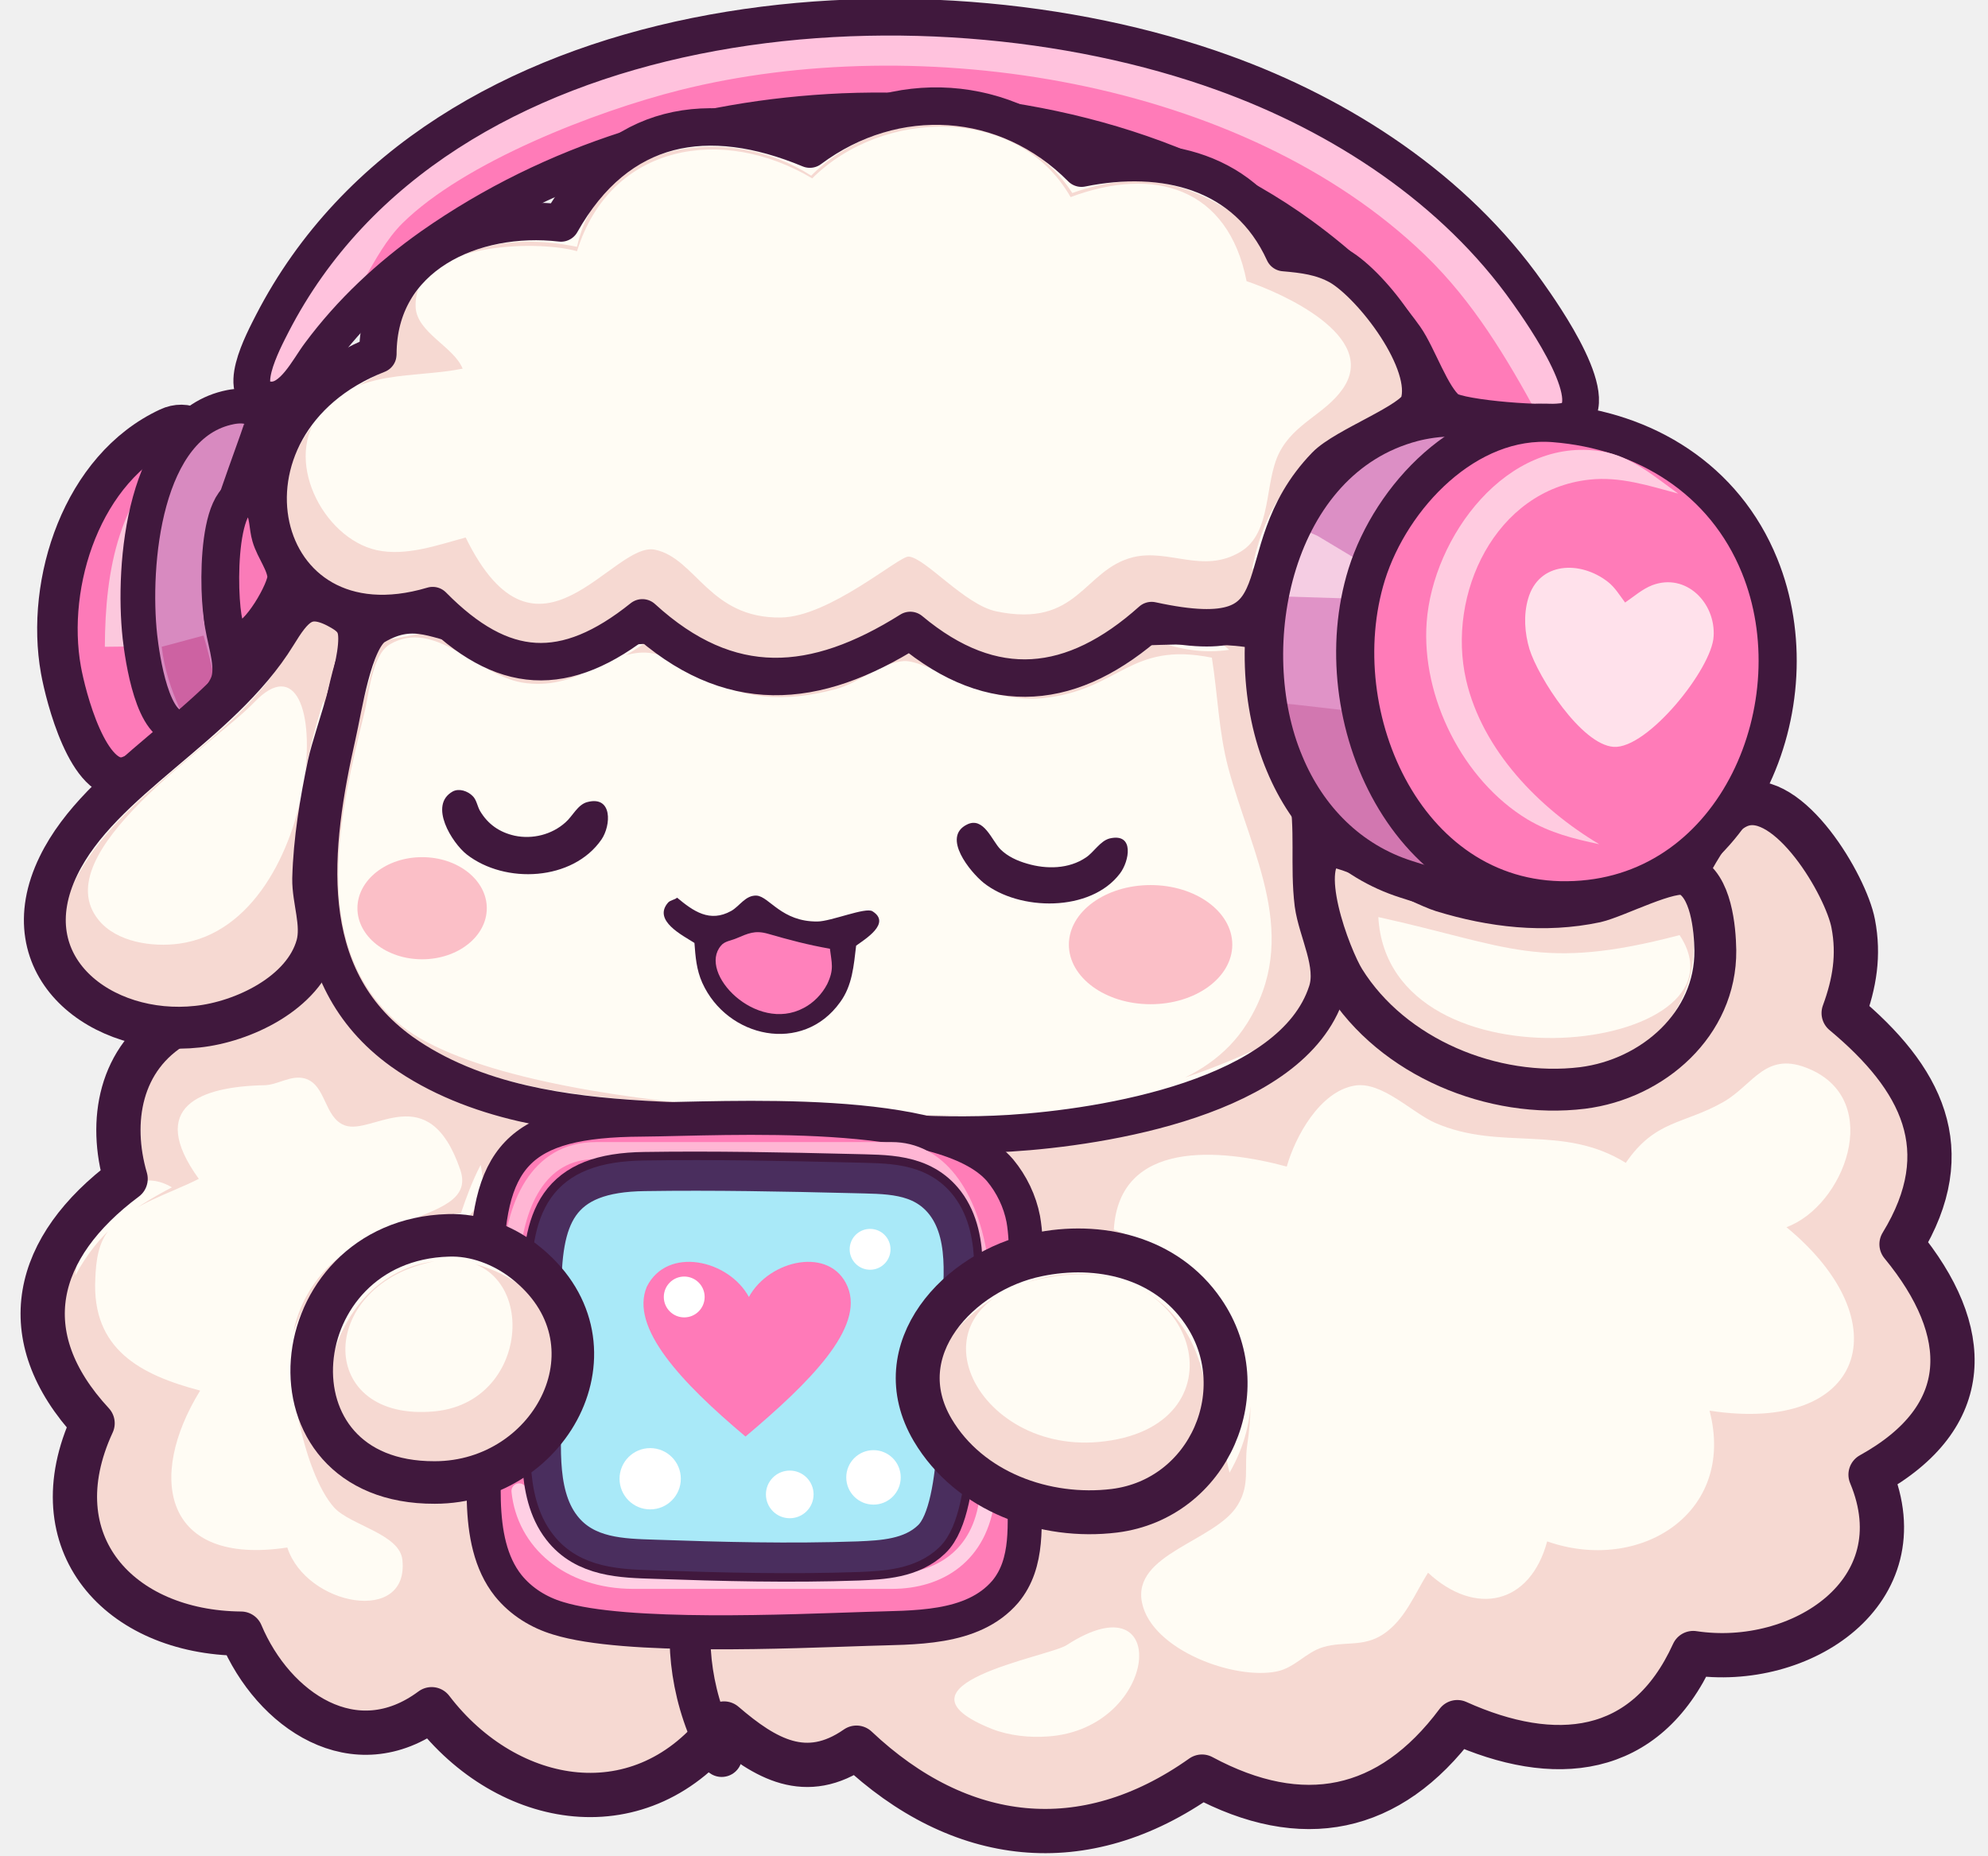
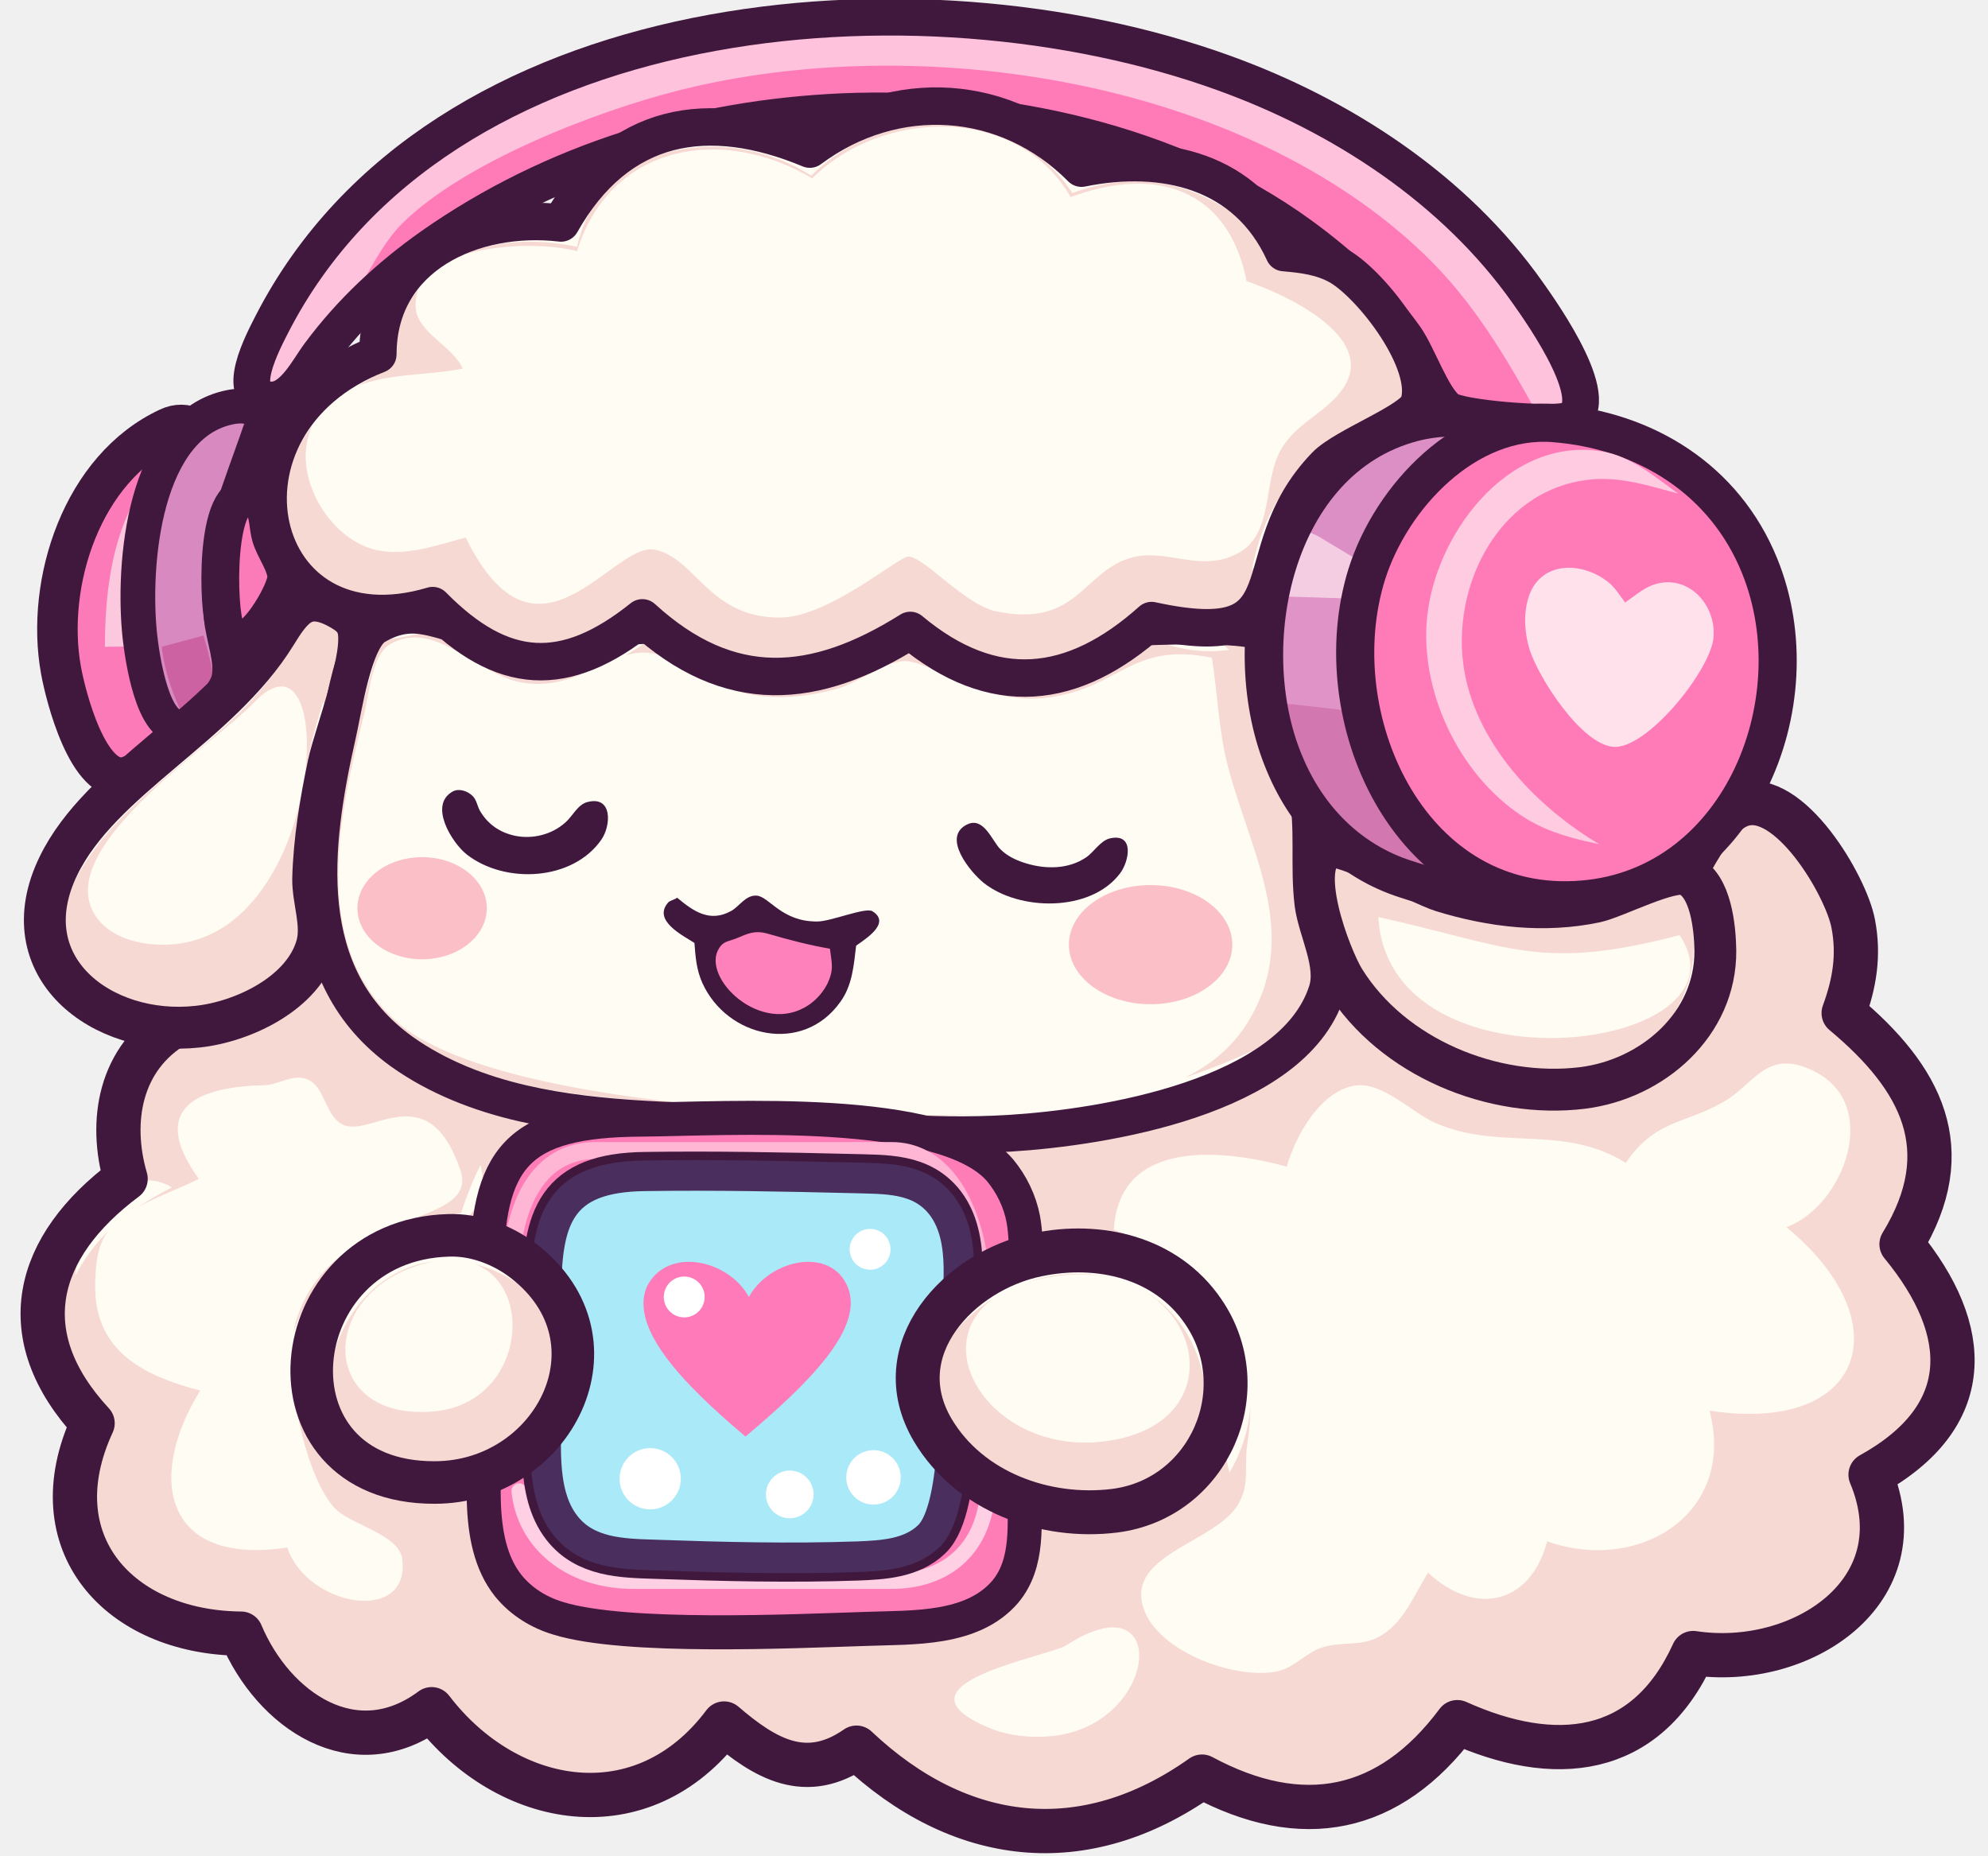
<svg xmlns="http://www.w3.org/2000/svg" xmlns:xlink="http://www.w3.org/1999/xlink" viewBox="0 0 584 545" width="584" height="545" role="img" aria-label="bae">
  <defs>
    <path id="body-shape" d="M251.6 513.4C236.8 523.7 224.8 516.7 212.7 506.3C188.8 538.2 149.1 531.3 126.8 502.1C104.2 518.9 80.3 502.5 70.8 479.9C35.1 479.6 10.9 453.3 27.2 418.1C3.3 392.3 10.1 366.3 36.9 346.3C32 329.5 35.1 310.7 51.7 301C55.7 298.7 60.6 299 64.4 296.3C73.8 289.8 81.8 279.1 89.9 271C99.5 261.3 110.7 244.7 124.8 242.9C164 238 211.1 230.4 249.9 228.7C284.2 227.2 319.4 230.5 353.8 231.6C375.5 232.2 398 231.3 419.7 233.6C445.9 236.4 471.3 248 497.3 252.2C500.3 246.9 505.4 238.4 511.6 236.4C525.6 231.8 542.3 260.2 544.4 271.3C546.2 280.6 544.8 288.9 541.6 297.6C564.4 316.6 575.6 337.7 558.6 365.5C579.6 391 580.2 416.2 549.5 433.2C563.9 467.6 529 490.4 497.4 485.6C483.4 516.4 456.5 518.7 428.1 505.9C408.2 532.6 382.5 537.7 353.1 521.9C318.4 546.5 281.9 542 251.6 513.4Z" />
    <clipPath id="in-body">
      <use xlink:href="#body-shape" />
    </clipPath>
    <path id="earL-shape" d="M58 301.6C29.9 304.7 2.7 284 17.2 254.3C29.6 228.8 64.4 213.3 81 186.3C85.8 178.5 89.5 173.5 98.9 178.3C101.5 179.7 104 181.1 105 184C107.8 191.6 98.4 215.7 96.5 224.5C94.2 235.5 92.3 246.8 92 258.1C91.9 264.4 94.8 271.4 93.1 277.7C89.2 291.8 71.3 300.2 58 301.6Z" />
    <clipPath id="in-earL">
      <use xlink:href="#earL-shape" />
    </clipPath>
    <path id="earR-shape" d="M464.9 319.6C438.6 322.8 409.1 310.7 394.9 287.9C390.8 281.3 380 253.3 390.3 248.9C394.5 247.1 417.2 259.8 423.7 261.8C438.4 266.3 453.7 268.1 468.8 264.9C474.9 263.5 491 255 495.7 257C502.7 260 503.8 272.8 503.9 279.2C504.1 300.8 485.6 317 464.9 319.6Z" />
    <clipPath id="in-earR">
      <use xlink:href="#earR-shape" />
    </clipPath>
    <path id="face-shape" d="M296.7 332.9C272.9 334.4 248.7 331.6 224.9 330.3C201.2 329 176.8 329.5 153.5 324.1C140.9 321.2 128.5 316.4 118 308.9C87 286.6 91.8 248.5 99.2 215.8C100.9 208.5 103.8 187.8 110.2 184C122.1 177 128.8 183.2 139.5 184.4C155.3 186.3 172.4 184.6 188.2 183.8C199.5 183.2 211.4 184.6 222.9 184.6C256.2 184.6 289.5 184.7 322.9 184.6C331.9 184.6 366.3 182.1 372.4 186.5C378.4 191 382.2 223.4 383.9 232C386.1 243.4 384.3 254.2 385.7 265.6C386.8 273.7 392.4 283.4 389.7 291.4C379.6 322.4 324.1 331.2 296.7 332.9Z" />
    <clipPath id="in-face">
      <use xlink:href="#face-shape" />
    </clipPath>
    <path id="head-shape" d="M267.4 185.2C239.4 202.8 214.3 204.9 188.7 181.5C166 199.7 147.6 198.7 127.1 177.9C74.2 193.7 58.8 124.5 111 104.1C111 75.1 139.1 62.5 164.8 65.5C181.6 35.7 208.1 31.4 237.9 43.8C262.9 25.2 295.7 27.2 317.7 49.4C341.8 44.5 366.2 50.1 377.2 74.2C382.9 74.7 388.2 75.3 393.4 78.2C403.1 83.8 420.7 106.6 416.8 118.6C415.2 123.7 395 131 389.4 136.8C363.7 163.4 385.6 192.6 338.3 182.3C315.3 202.9 291.8 205.6 267.4 185.2Z" />
    <clipPath id="in-head">
      <use xlink:href="#head-shape" />
    </clipPath>
    <path id="handL-shape" d="M127.7 435.5C75.5 435.7 82.5 364.3 131.7 362.9C139.6 362.6 147.7 365.7 153.9 370.5C184.1 393.9 162.6 435.5 127.7 435.5Z" />
    <clipPath id="in-handL">
      <use xlink:href="#handL-shape" />
    </clipPath>
    <path id="handR-shape" d="M327.4 443.8C307.1 446.3 284.8 438.3 274 420.1C260 396.4 281.8 373.3 304.7 368.6C322.8 364.8 342.5 369.3 353.4 385.2C369.2 408.1 355.3 440.3 327.4 443.8Z" />
    <clipPath id="in-handR">
      <use xlink:href="#handR-shape" />
    </clipPath>
    <path id="band-shape" d="M460.2 123.6C455.5 125 429 123 425.3 120.3C420.6 116.7 416.6 104.5 412.8 99.1C404.5 87.4 393.7 77.6 382.2 69.2C344.3 41.6 293.8 30.9 247.6 32.8C204.3 34.7 162.6 47.3 126.9 72.3C114.3 81.2 103.1 91.6 93.9 104C90.5 108.5 86.1 117.8 79.5 117.5C68 117.1 77.6 99.8 80 95C128.8 0.4 269.8 -11 359.4 21.4C394.1 33.9 427.3 55.5 448.8 86C452.9 91.8 472.8 119.8 460.2 123.6Z" />
    <clipPath id="in-band">
      <use xlink:href="#band-shape" />
    </clipPath>
    <path id="cupL-shape" d="M36.9 228.3C25.9 230.6 19.3 204.6 17.9 196.8C13.3 171.1 24.1 137.5 49.5 125.7C54.5 123.3 60.5 126 59.1 132.3C58.3 135.9 55.1 139.4 53.5 142.7C49.5 150.8 47.2 159.6 46.1 168.5C44.8 178.3 45.2 188.6 47.6 198.2C48.8 203.1 52.9 209.3 52.4 214.3C51.9 219.5 41.8 227.2 36.9 228.3Z" />
    <clipPath id="in-cupL">
      <use xlink:href="#cupL-shape" />
    </clipPath>
    <path id="cupM-shape" d="M53.4 213.5C44.8 214.8 41.8 193.1 41.1 187C38.8 165.9 42.2 124.6 67.7 119.6C71.7 118.8 76.9 119.3 77 124.5C77 125.9 67.1 151.2 65.9 158.4C64.8 165.9 64.4 173.7 65 181.3C65.4 187 68.6 194.4 67.1 199.9C65.9 204.5 58.2 212.7 53.4 213.5Z" />
    <clipPath id="in-cupM">
      <use xlink:href="#cupM-shape" />
    </clipPath>
    <path id="rim-shape" d="M423.6 259.9C420.1 260.8 416.3 259.3 413.1 258.3C396.4 253 384.1 240.5 377.4 224.4C362.8 190 374 134.9 415 124.1C420.2 122.7 436.9 119.9 435.9 129.4C435.5 133.9 420.2 143.2 416.3 147.7C405.9 159.9 400.5 175.9 400.4 191.9C400.3 209 405.7 226.7 416.3 240.3C419.3 244 424.1 246.9 426.5 251C428.6 254.3 427.8 258.9 423.6 259.9Z" />
    <clipPath id="in-rim">
      <use xlink:href="#rim-shape" />
    </clipPath>
  </defs>
  <g stroke="#40183d" stroke-linejoin="round" stroke-linecap="round">
    <g id="headband" stroke="none">
      <use xlink:href="#band-shape" fill="#ff7bb8" />
      <g clip-path="url(#in-band)">
        <path fill="#ffc2dd" stroke="#ffc2dd" stroke-width="6" d="M80.9 113.6C86.3 100.8 90.9 87.2 99.5 76.1C153.4 7.1 268.9 -1.6 346.9 22.7C368.5 29.4 389.2 39.9 407.5 53C431.9 70.3 446.9 92.5 461.9 117.8C451.4 117.8 440.8 117.4 430.2 117C414.1 89.1 392.5 66.7 363.8 51.2C349.1 43.3 332.9 38.8 316.7 35.1C253.5 20.6 183.2 27.8 128.5 64.8C109 78 95.3 95.2 80.9 113.6Z" />
        <path fill="#ff7bb8" d="M107 82C110.3 76.3 113.5 70.3 118.2 65.6C136.4 47.6 175 32.7 199.6 26.5C270.1 8.8 365.1 23.2 418.7 75C432.7 88.5 442.6 105.1 451.8 122C443.2 121.7 434.5 121.5 425.9 120.8C391 29.2 255.6 16 175 44.7C150.3 53.5 129.2 68.4 107 82Z" />
      </g>
      <use xlink:href="#band-shape" fill="none" stroke="#40183d" stroke-width="10.8" />
    </g>
    <g id="left-earcup">
      <use xlink:href="#cupL-shape" fill="#fd7ab8" stroke="none" />
      <path clip-path="url(#in-cupL)" fill="#fcc8dd" stroke="none" d="M30.8 190C30.9 167.4 34.8 144.7 54 130.1C41.7 148.1 39.6 168.6 39.7 189.9C36.7 189.9 33.8 190 30.8 190Z" />
      <use xlink:href="#cupL-shape" fill="none" stroke-width="11.9" />
      <use xlink:href="#cupM-shape" fill="#d88ac0" stroke="none" />
      <path clip-path="url(#in-cupM)" fill="#cd62a2" stroke="none" d="M47.5 190C48.3 196.8 50.2 202.3 52.9 208.5C56.3 205.5 59.7 202.3 63 199.2C62 195 61 190.8 59.8 186.7C55.7 187.8 51.6 188.9 47.5 190Z" />
      <use xlink:href="#cupM-shape" fill="none" stroke-width="10.2" />
      <path fill="#fa7bb8" stroke-width="11.1" d="M71.6 187.6C69.3 187.6 67.3 186.4 66.2 184.3C64 180.2 62.7 142.8 73.8 145.9C75.5 146.3 76.7 147.4 77.5 148.9C78.9 151.3 78.7 154.8 79.5 157.5C80.6 161.4 84 165.5 84.1 169.5C84.2 173.5 75.9 187.7 71.6 187.6Z" />
    </g>
    <g id="body">
      <use xlink:href="#body-shape" fill="#f6d9d2" stroke="none" />
      <path clip-path="url(#in-body)" fill="#fffcf4" stroke="none" d="M327.2 361.2C328.8 334.5 358.8 337.5 378 342.7C380.5 333.9 387.7 320.6 398 318.9C406 317.6 414.8 326.9 421.7 329.9C440.9 338.2 459 330.1 477.6 341.6C486.3 328.9 494.5 330.4 506.3 323.7C515.2 318.6 518.7 308.4 531.7 314.1C553.5 323.6 541.7 354.3 524.8 360.5C558.7 388.4 547.8 421.4 502.2 414.4C510.1 444.7 481.5 462.3 454.5 452.8C449.5 471.4 433.4 474.9 419.5 462C415.6 468.2 412.7 475.9 406.3 480.1C400.4 484 394.8 482 388.6 483.9C383.6 485.4 380.4 489.9 375.1 491C362.6 493.6 338.4 484.7 335.5 470.9C332.4 456.4 357.2 452.8 363.6 442.1C367.3 436.1 365.4 430.9 366.4 424.4C371.3 392.1 357.2 372.4 327.2 361.2ZM84.4 454.6C48.1 460.1 43 434.1 58.8 408.5C41.3 403.9 26.9 396.4 28 375.6C28.2 370.5 28.8 365 32.3 361C38.9 353.6 50 350.6 58.4 346.3C43 325 59 319.2 77.5 318.8C81.5 318.8 85.4 315.7 89.5 316.8C95.9 318.6 95.1 328.3 101.3 330.6C109.5 333.6 125.9 316.4 135.2 343.6C141.3 361.4 98 353.8 87.1 387.6C82.8 400.8 89 432.7 98.2 442.9C103 448.1 117.4 450.6 118.2 458.2C120.3 477.4 90 471.8 84.4 454.6ZM98.5 430.9C65.7 397.3 97.1 360.2 135.4 356.4C137.1 351.4 138.8 346.8 141.2 342.2C146.8 368.5 109.8 360.2 96.7 381.2C84.7 400.5 98.8 412.4 98.5 430.9ZM22.1 374.7C23.3 362.6 35.6 339.9 50.5 348.8C37.7 355.5 29.1 361.9 22.1 374.7ZM361.2 432.6C356.9 417.2 365.7 403.2 355.4 387.2C346.8 373.8 329.4 373.3 321.5 362.2C355.4 365.7 379.4 401 361.2 432.6ZM307.9 510.1C302.5 510.5 296.5 509.9 291.4 507.9C258.9 494.9 308 486.7 313.3 483.3C344.4 463.1 340.6 507.8 307.9 510.1Z" />
      <use xlink:href="#body-shape" fill="none" stroke-width="13" />
-       <path fill="none" stroke-width="12" d="M204 468C201 482 203 500 212 516" />
    </g>
    <g id="ears">
      <use xlink:href="#earL-shape" fill="#f6d9d2" stroke="none" />
      <path clip-path="url(#in-earL)" fill="#fffcf4" stroke="none" d="M20.2 262.6C20.1 257.7 19.7 252.9 22.2 248.3C27.5 238.5 74.8 194.9 83.7 192.9C67.1 220.1 32.8 232.8 20.2 262.6ZM52.7 277.2C44.8 278.3 34.3 276.8 29 270.3C12.9 250.7 62.7 218.8 74.6 206.4C99.5 180.1 96.1 271.2 52.7 277.2ZM86.2 258C86.7 240.5 89.6 222.7 95 206C98.1 220.7 95.5 245.6 86.2 258Z" />
      <use xlink:href="#earL-shape" fill="none" stroke-width="12.3" />
      <use xlink:href="#earR-shape" fill="#f6d9d2" stroke="none" />
      <path clip-path="url(#in-earR)" fill="#fffcf4" stroke="none" d="M404.9 269.4C443.5 277.9 452.3 285.5 493.4 274.7C516.2 309.2 407.9 322.4 404.9 269.4ZM488 303C496.2 292.5 498.7 283.8 497.1 270.5C509.6 283.3 499.9 294.8 488 303Z" />
      <use xlink:href="#earR-shape" fill="none" stroke-width="12.3" />
    </g>
    <g id="face">
      <use xlink:href="#face-shape" fill="#f6d9d2" stroke="none" />
      <path clip-path="url(#in-face)" fill="#fffcf4" stroke="none" d="M361.1 190.9C353.2 192 346.9 190.8 339.4 188.3C319 207.5 288.1 210.7 266.6 191.2C242.5 206.9 212 209.5 190 188.5C169 203.5 146.5 204.2 127.7 185.1C122.5 186.4 117.2 187.5 111.8 188.2C103.4 217.8 89 259.6 106.2 288.4C121.9 315 156.7 320.8 184.9 323C246.7 327.6 310.4 335.5 367.9 308.7C353.2 325.5 330.7 329.4 309.4 331.8C265.9 336.7 143.7 333.3 111.8 303.8C102 294.7 96 282.2 94 269C91.9 255.3 99.5 189.1 111.7 183.6C129.8 175.3 137.5 191.5 153.8 194.5C169.9 197.4 178.3 184.5 190.2 185.3C205.4 186.2 211.2 203.1 240.6 197.4C249 195.8 258.9 186.9 267.1 187.8C281.8 189.3 285.8 202.3 309 198.6C327.9 195.6 342.6 174.9 361.1 190.9ZM356 193.2C357.7 203.8 358 214.9 360.8 225.5C367.7 251.2 382.4 275.1 366.3 300.7C354.2 319.9 329.5 323.5 308.6 325.8C267.2 330.5 147.6 327.1 116.7 300.3C90.6 277.5 99.8 238.8 107 209.6C108.4 204.1 109.2 192.5 114.5 189.3C127.7 181.5 140.3 198.3 153.3 200.5C169.4 203.2 178.1 191.4 189.6 191.7C203.1 192.2 212.2 211.4 245.7 202.4C252 200.7 259.2 194.6 265.5 194.2C272.7 193.8 288.4 206.8 306.2 205.1C329.1 202.8 331.6 188.3 356 193.2Z" />
      <use xlink:href="#face-shape" fill="none" stroke-width="10.8" />
      <ellipse cx="124" cy="266.8" rx="19" ry="15" fill="#fbbfc7" stroke="none" />
      <ellipse cx="338" cy="277.5" rx="24" ry="17.5" fill="#fbbfc7" stroke="none" />
      <path fill="#40183d" stroke="none" d="M204 277C204.3 281.1 204.6 284.9 206.3 288.7C213.6 304.9 235.8 309.8 246.8 294.4C250.4 289.5 250.8 283.6 251.5 277.8C254.1 275.9 261.9 271.2 256.3 267.7C254.3 266.4 244.1 270.7 240.1 270.7C229.6 270.8 226 263.4 222.3 263.1C219 262.9 217.3 266.2 214.8 267.6C208.5 271.1 203.7 267.7 198.9 263.7C198.3 264.3 197 264.4 196.3 265.1C191.6 270.4 200.6 274.8 204 277Z" />
      <path fill="#ff81bb" stroke="none" d="M243.8 278.7C244.3 282.9 245.1 284.7 243 289.1C241.5 292 239 294.6 236.1 296.1C222.1 303.6 204.9 285.8 211.8 277.8C212.8 276.5 214.8 276.3 216.2 275.7C219.8 274.2 221.7 273.2 225.6 274.3C231.8 276.1 237.5 277.6 243.8 278.7Z" />
      <path fill="#40183d" stroke="none" d="M133 232.5C125.8 236.5 132.8 247.6 137.1 251C148.4 259.8 168.3 258.8 176.7 246.6C179.5 242.5 180 233.7 172.6 235.6C169.7 236.3 168.2 239.8 166.1 241.6C162.1 245.2 156.4 246.6 151.2 245.5C146.7 244.5 143.3 242.1 141 238.2C140.2 236.8 140 234.9 138.8 233.8C137.4 232.4 134.9 231.5 133 232.5ZM284.1 242.2C276.5 245.9 285.1 256.2 288.9 259.3C299.4 267.7 320.4 268 329 256.6C331.7 253.1 333.4 244.6 326 246.3C323.2 247 321.3 250.4 319 251.9C314 255.3 307.4 255.4 301.7 253.7C298.9 252.9 296 251.6 293.9 249.5C291.4 247 289 239.8 284.1 242.2Z" />
    </g>
    <g id="head">
      <use xlink:href="#head-shape" fill="#f6d9d2" stroke="none" />
      <path clip-path="url(#in-head)" fill="#fffcf4" stroke="none" d="M116.5 95.1C113.1 70.1 146.8 63.5 165.5 65.9C179.2 37.4 210.8 30.9 237.6 44.5C261.5 26.4 296.9 25.9 317.3 50C334.7 45.9 358 45.3 365.5 64.9C349.4 53.1 334.1 49.9 315 56.7C298.1 30.6 259.3 30.5 238.3 51.6C214.7 36.3 176.6 40.7 169.5 72.5C147.5 68 126.8 73.1 116.5 95.1ZM136.8 157.9C128.6 160.1 119.3 163.5 110.6 161.6C94.7 158 82.8 134.4 94.5 120.9C105.4 108.4 121.4 111.2 135.9 108.3C133.4 101.9 122.4 97.7 122.1 90.2C121.2 71.2 157.8 70.4 169.5 73.8C179.4 42 212.5 36.8 238.6 52.4C259.1 31.9 298.9 30.6 314.5 57.9C339.1 48.7 360.8 55.1 366.2 82.6C376.1 85.9 405.4 98.7 394.4 114.3C389.2 121.7 380.2 124.3 375.8 133C371.3 141.8 373.8 156.5 364.4 162.1C353.4 168.7 343.4 161.1 332.8 163.7C318.2 167.4 316.8 184.6 292.7 179.6C283.4 177.7 271.8 163.8 266.9 163.5C264 163.4 243.7 181.2 229.4 181.4C208.4 181.7 204.5 164.1 192.5 161.5C180.1 158.7 157.9 201 136.8 157.9ZM116.6 104.3C116.7 110.8 93.6 112.8 85 137.7C81.6 117.9 98.6 106.5 116.6 104.3ZM367.8 167.3C369.5 158.2 372.7 150.2 378.1 142.8C377.4 152.6 376 161.1 367.8 167.3Z" />
      <use xlink:href="#head-shape" fill="none" stroke-width="11" />
    </g>
    <g id="right-earcup">
      <use xlink:href="#rim-shape" fill="#e093c7" stroke="none" />
      <g clip-path="url(#in-rim)" stroke="none">
        <path fill="#dc8fc5" d="M370 120H440V168L398 164L387 157.4L370 150Z" />
        <path fill="#f5cde3" d="M370 150L387 157.4L398 164L402 176L370 175Z" />
        <path fill="#d277b0" d="M370 206L380.6 207L398 209L440 215V260H370Z" />
      </g>
      <use xlink:href="#rim-shape" fill="none" stroke-width="11.3" />
      <path fill="#ff7bb8" stroke-width="11.2" d="M462.7 264.4C413.7 266.8 388.5 210.5 401.5 168.7C408.7 145.8 430.9 122.3 456.5 124.3C483.3 126.4 506.6 140.8 516.9 166.2C533.4 206.7 510.4 262.2 462.7 264.4Z" />
      <path fill="#ffcbe0" stroke="none" d="M493 145C486.1 140.1 479.1 133.9 470.5 132.6C442.6 128.1 420.9 157.8 419.1 182.8C417.5 204.7 429.7 229.2 448.7 240.7C455.4 244.7 462.3 246.4 469.8 248C452.2 237.5 435.5 220.5 430.7 199.8C424.9 174.6 439.2 143.9 466.9 140.9C475.9 139.9 484.4 142.7 493 145Z" />
      <path fill="#ffe1eb" stroke="none" d="M477.4 177C475.8 174.9 474.4 172.5 472.3 170.9C464.2 164.6 452 165 448.9 175.9C447.5 180.7 447.9 186 449.3 190.7C451.9 199 464.5 218.7 474 219.4C484 220.1 503 196.3 503.4 186.9C504 177.1 495.3 168.2 485.4 171.9C482.5 173 479.9 175.3 477.4 177Z" />
    </g>
    <g id="player">
      <path fill="#ff7db7" stroke-width="10" d="M254.7 478.5C232.6 479.2 183.7 481.5 164 475.4C158.3 473.7 153.1 470.5 149.3 465.8C138.7 452.5 142.9 430.2 142.9 414.3C142.9 401.3 142.9 388.3 142.9 375.3C142.9 339.8 151.9 329.1 188.5 328.9C213.3 328.7 277.4 324.5 293.8 343.8C297.2 347.9 299.6 352.9 300.6 358.1C302 366.1 301.1 374.9 301.1 383C301.1 401 300.9 419 300.9 437C300.9 447.3 302.4 459.1 295.3 467.6C285.6 478.9 268.2 478 254.7 478.5Z" />
      <g fill="none">
        <path stroke="#ffb6d4" stroke-width="5" d="M150 372C151 354 158 338 175 338L262 338C275 338 285 350 288 372" />
        <path stroke="#ffcfe4" stroke-width="4.5" d="M152.5 438C154 453 167 464.5 186 464.5L262 464.5C276 464.5 288 457 290 440" />
      </g>
      <path fill="none" stroke-width="14" d="M252.1 457.3C232.2 458 212.1 457.5 192.3 456.8C182.8 456.5 172.4 456.3 166 448C158.3 438.1 160.6 421.9 160.6 410.2C160.6 400.2 160.4 390.2 160.4 380.2C160.4 357.8 164.4 345.7 189.4 345.4C209.7 345.1 230.1 345.5 250.4 346C260.1 346.3 270.2 345.7 276.7 354.2C284.2 364.1 281.2 379.7 280.7 391.1C280.1 404.5 281.8 442.8 272.8 451.3C267.3 456.6 259.2 457 252.1 457.3Z" />
      <path fill="#a9e9f8" stroke="#4a2e5e" stroke-width="9" d="M252.1 457.3C232.2 458 212.1 457.5 192.3 456.8C182.8 456.5 172.4 456.3 166 448C158.3 438.1 160.6 421.9 160.6 410.2C160.6 400.2 160.4 390.2 160.4 380.2C160.4 357.8 164.4 345.7 189.4 345.4C209.7 345.1 230.1 345.5 250.4 346C260.1 346.3 270.2 345.7 276.7 354.2C284.2 364.1 281.2 379.7 280.7 391.1C280.1 404.5 281.8 442.8 272.8 451.3C267.3 456.6 259.2 457 252.1 457.3Z" />
      <path fill="#ff7ab8" stroke="none" d="M220 381C214 370 196 366 190 378C185 390 200 406 219 422C238 406 254 390 249 378C244 366 226 370 220 381Z" />
      <g fill="#fff" stroke="none">
        <circle cx="201" cy="381" r="6" />
        <circle cx="255.6" cy="367" r="6" />
        <circle cx="191" cy="434.4" r="9" />
        <circle cx="232" cy="439" r="7" />
        <circle cx="256.6" cy="434" r="8" />
      </g>
    </g>
    <g id="hands">
      <use xlink:href="#handL-shape" fill="#f6d9d2" stroke="none" />
      <path clip-path="url(#in-handL)" fill="#fffcf4" stroke="none" d="M96.8 403C80.5 376.4 141.7 345.4 154.4 378.7C130.2 360.3 101.9 373.9 96.8 403ZM127.7 414.6C93 417.9 92.9 378.3 126.3 370.8C158.2 363.7 158.6 411.6 127.7 414.6Z" />
      <use xlink:href="#handL-shape" fill="none" stroke-width="12.5" />
      <use xlink:href="#handR-shape" fill="#f6d9d2" stroke="none" />
      <path clip-path="url(#in-handR)" fill="#fffcf4" stroke="none" d="M354.1 407.7C348.1 366.6 298.7 364.4 277.4 395.2C284 346.8 375.7 372.7 354.1 407.7ZM322.7 423.6C285 427 263.7 381.1 310.8 374.8C352.9 369.2 366.1 419.7 322.7 423.6Z" />
      <use xlink:href="#handR-shape" fill="none" stroke-width="12.9" />
    </g>
  </g>
</svg>
